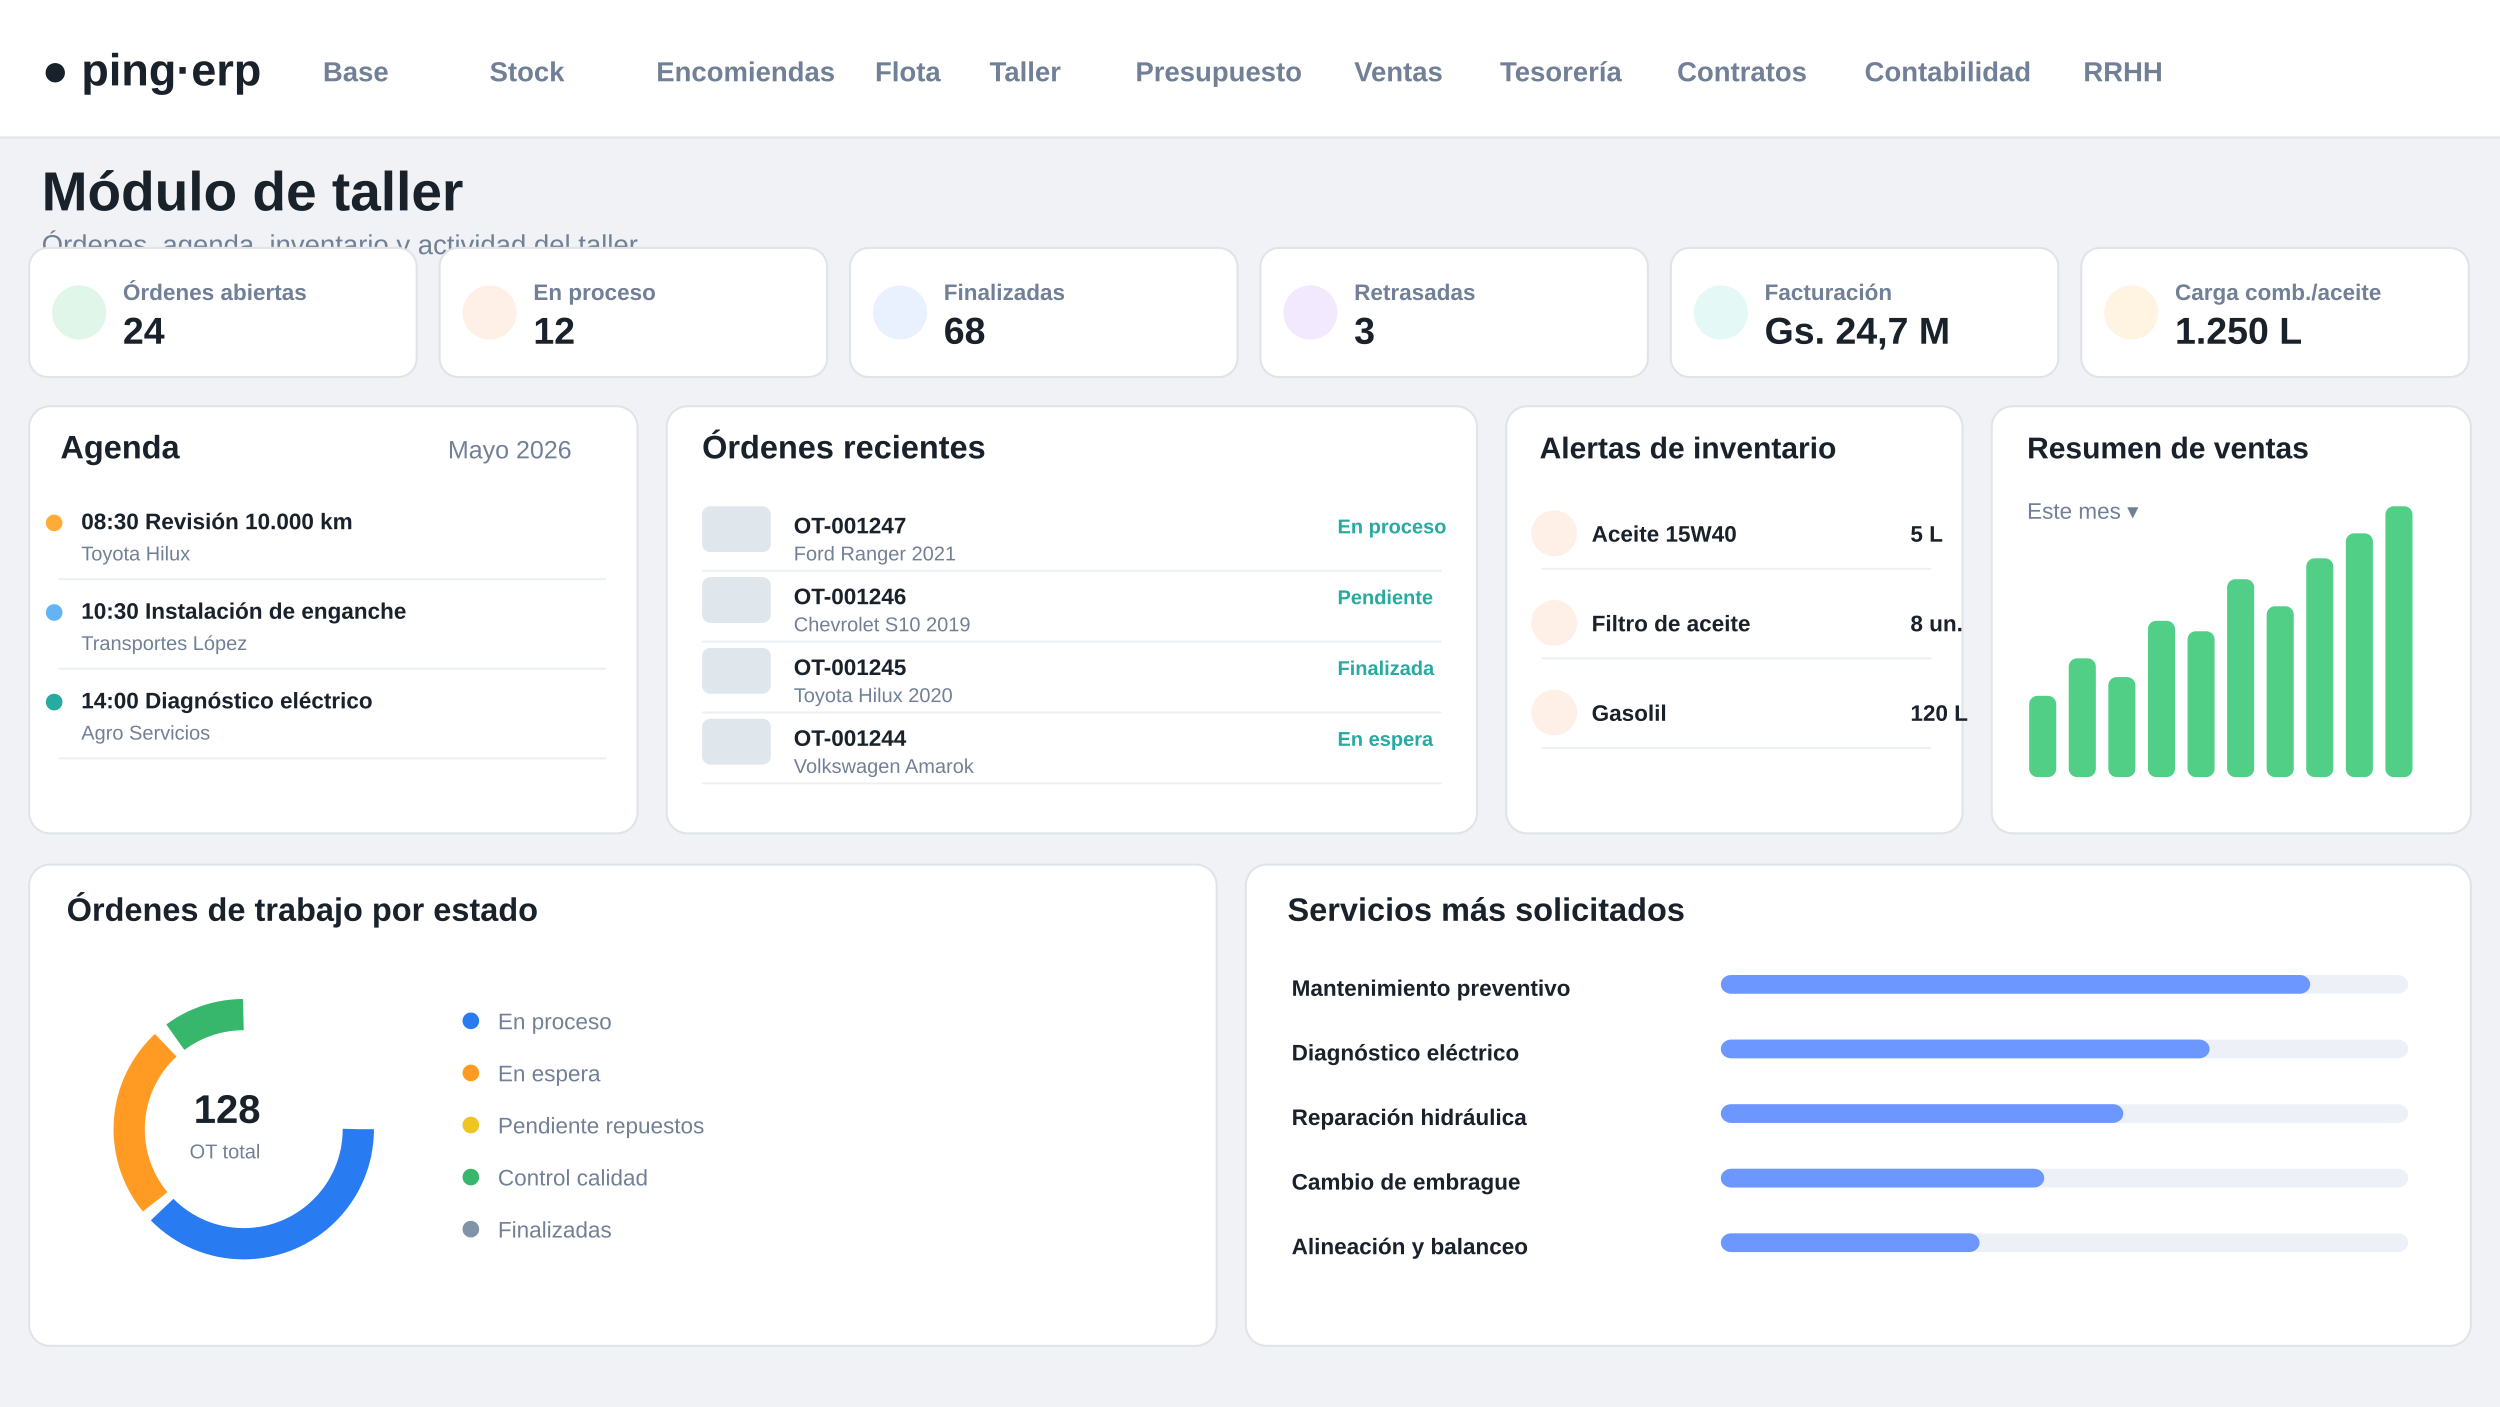
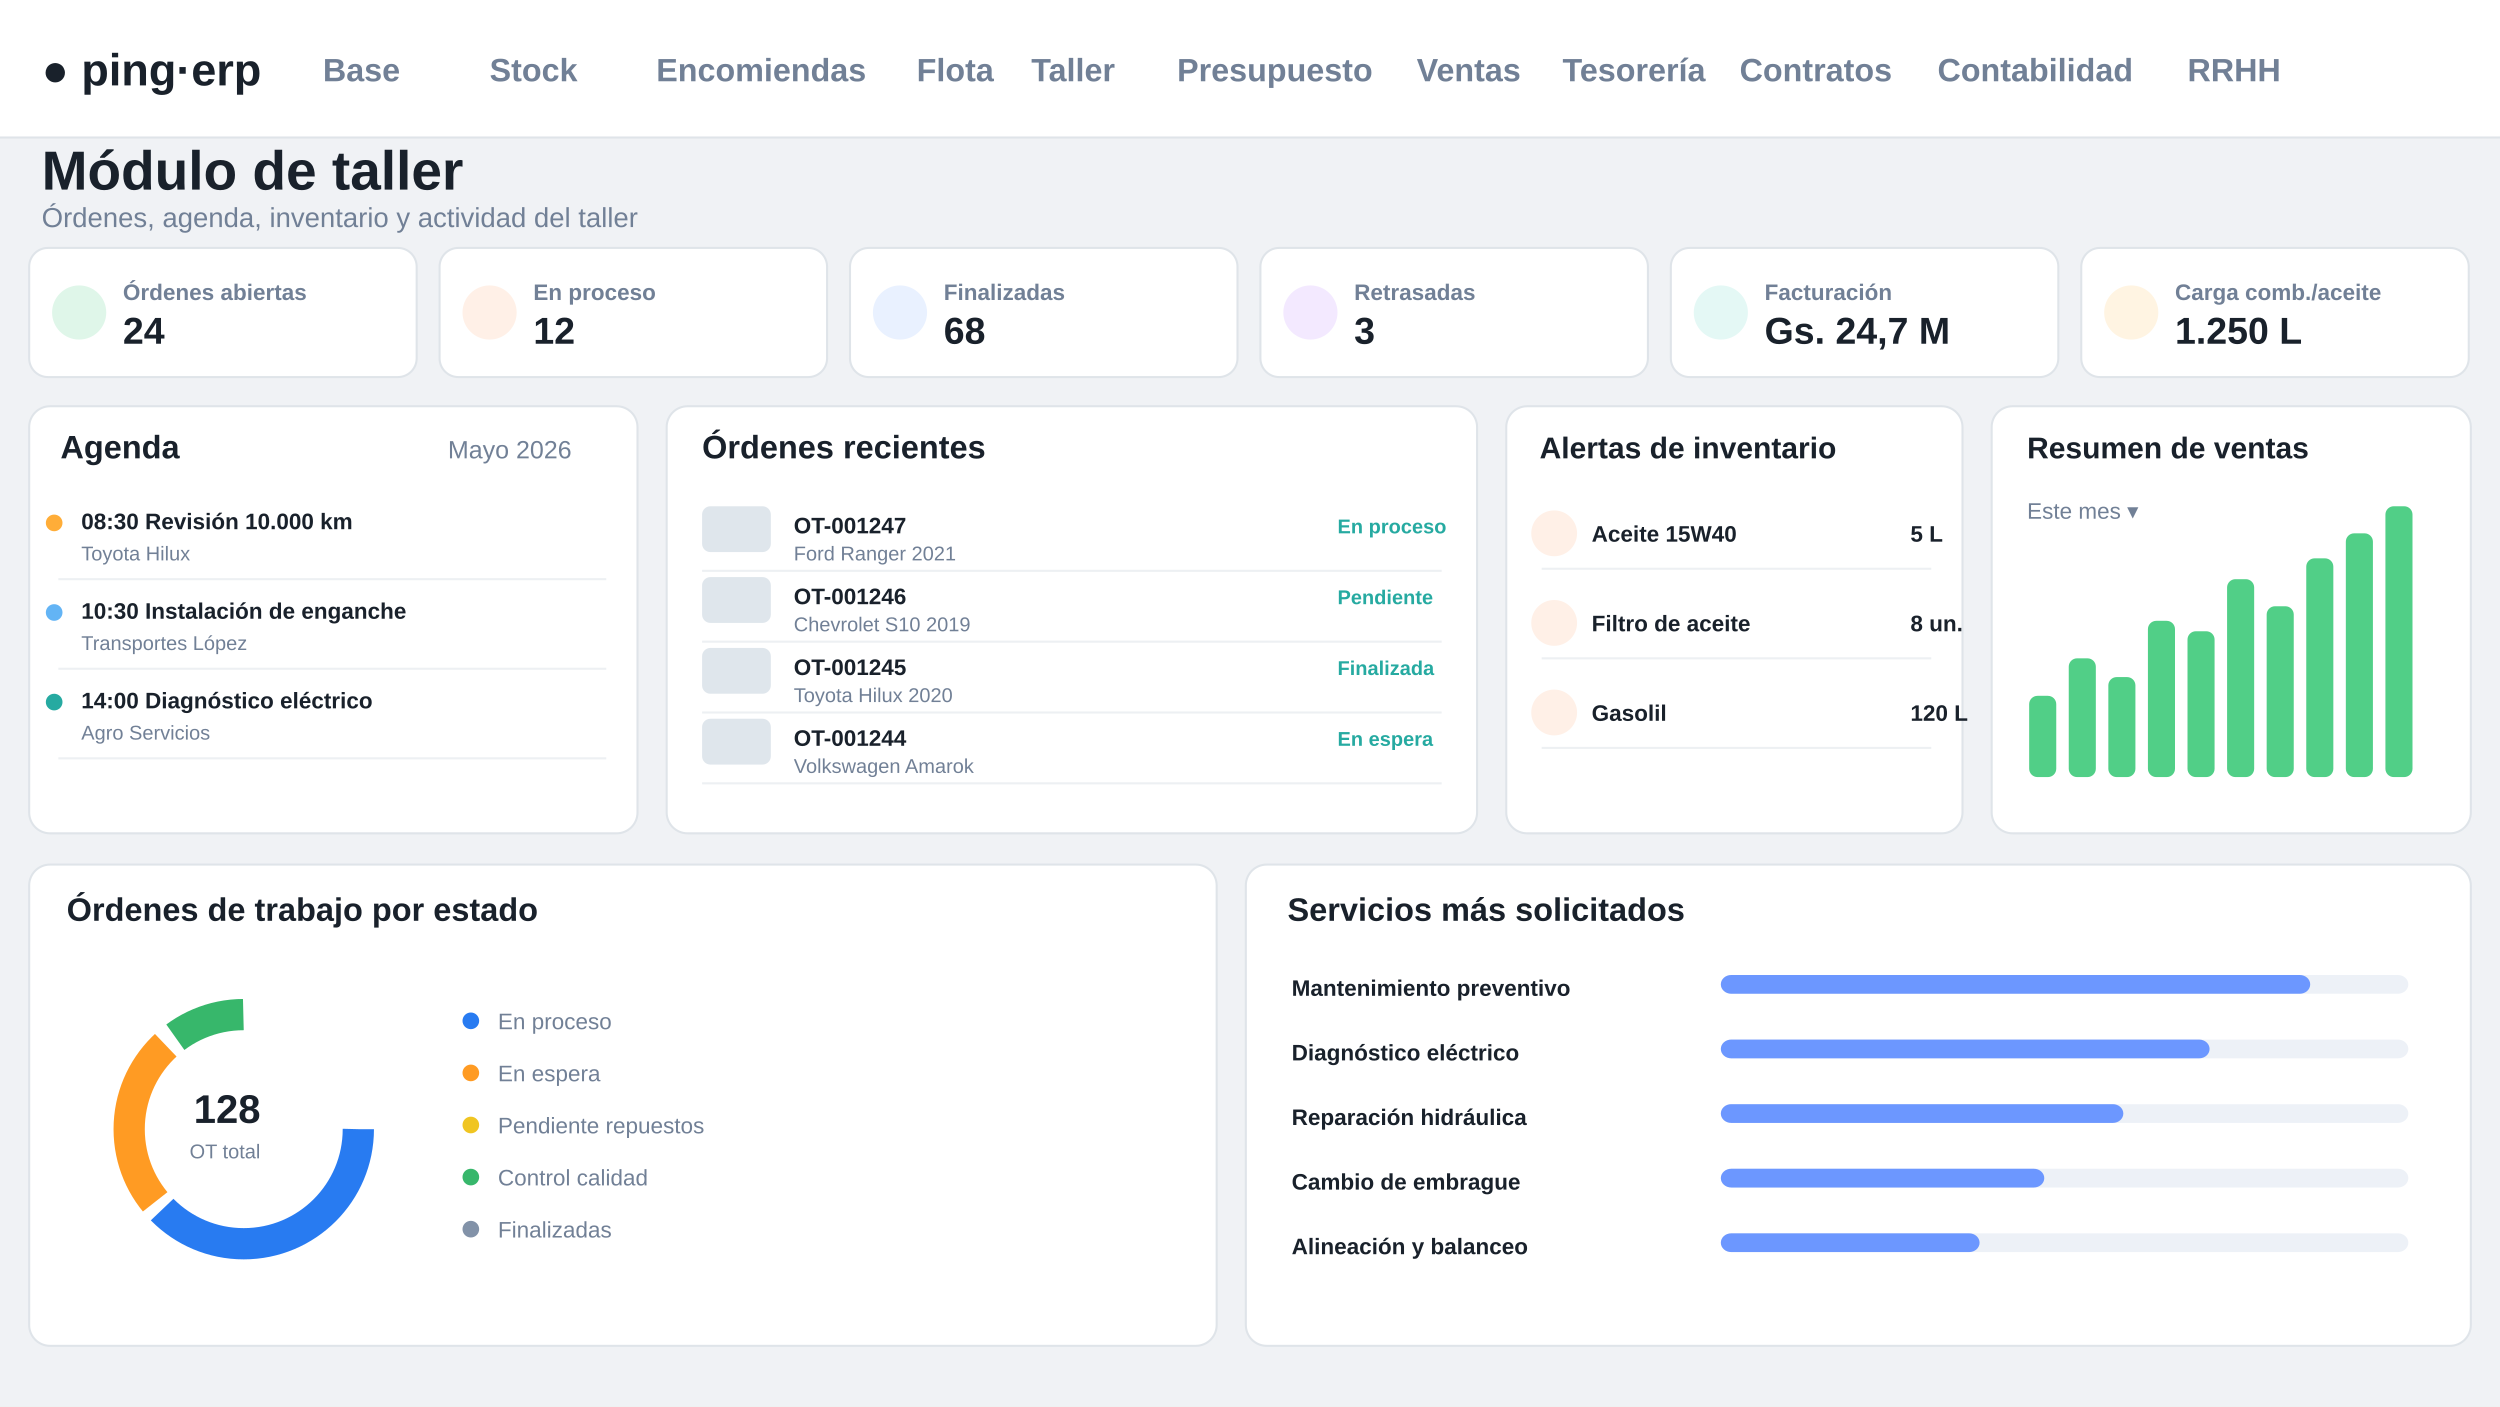
<svg xmlns="http://www.w3.org/2000/svg" viewBox="0 0 1200 675" role="img" aria-label="PingERP módulo de taller">
  <rect width="1200" height="675" fill="#f0f2f5" />
  <rect x="0" y="0" width="1200" height="66" rx="0" fill="#fff" stroke="none" stroke-width="1" />
  <text x="20" y="41" font-family="Arial,Helvetica,sans-serif" font-size="21.6" fill="#19212b" font-weight="700">● ping·erp</text>
-   <text x="155" y="39" font-family="Arial,Helvetica,sans-serif" font-size="13.2" fill="#718096" font-weight="600">Base</text>
-   <text x="235" y="39" font-family="Arial,Helvetica,sans-serif" font-size="13.2" fill="#718096" font-weight="600">Stock</text>
-   <text x="315" y="39" font-family="Arial,Helvetica,sans-serif" font-size="13.2" fill="#718096" font-weight="600">Encomiendas</text>
-   <text x="420" y="39" font-family="Arial,Helvetica,sans-serif" font-size="13.2" fill="#718096" font-weight="600">Flota</text>
-   <text x="475" y="39" font-family="Arial,Helvetica,sans-serif" font-size="13.2" fill="#718096" font-weight="600">Taller</text>
-   <text x="545" y="39" font-family="Arial,Helvetica,sans-serif" font-size="13.2" fill="#718096" font-weight="600">Presupuesto</text>
-   <text x="650" y="39" font-family="Arial,Helvetica,sans-serif" font-size="13.2" fill="#718096" font-weight="600">Ventas</text>
-   <text x="720" y="39" font-family="Arial,Helvetica,sans-serif" font-size="13.2" fill="#718096" font-weight="600">Tesorería</text>
-   <text x="805" y="39" font-family="Arial,Helvetica,sans-serif" font-size="13.2" fill="#718096" font-weight="600">Contratos</text>
-   <text x="895" y="39" font-family="Arial,Helvetica,sans-serif" font-size="13.2" fill="#718096" font-weight="600">Contabilidad</text>
-   <text x="1000" y="39" font-family="Arial,Helvetica,sans-serif" font-size="13.2" fill="#718096" font-weight="600">RRHH</text>
+   <text x="155" y="39" font-family="Arial,Helvetica,sans-serif" font-size="15.5" fill="#718096" font-weight="600">Base</text>
+   <text x="235" y="39" font-family="Arial,Helvetica,sans-serif" font-size="15.5" fill="#718096" font-weight="600">Stock</text>
+   <text x="315" y="39" font-family="Arial,Helvetica,sans-serif" font-size="15.5" fill="#718096" font-weight="600">Encomiendas</text>
+   <text x="440" y="39" font-family="Arial,Helvetica,sans-serif" font-size="15.5" fill="#718096" font-weight="600">Flota</text>
+   <text x="495" y="39" font-family="Arial,Helvetica,sans-serif" font-size="15.5" fill="#718096" font-weight="600">Taller</text>
+   <text x="565" y="39" font-family="Arial,Helvetica,sans-serif" font-size="15.5" fill="#718096" font-weight="600">Presupuesto</text>
+   <text x="680" y="39" font-family="Arial,Helvetica,sans-serif" font-size="15.5" fill="#718096" font-weight="600">Ventas</text>
+   <text x="750" y="39" font-family="Arial,Helvetica,sans-serif" font-size="15.5" fill="#718096" font-weight="600">Tesorería</text>
+   <text x="835" y="39" font-family="Arial,Helvetica,sans-serif" font-size="15.5" fill="#718096" font-weight="600">Contratos</text>
+   <text x="930" y="39" font-family="Arial,Helvetica,sans-serif" font-size="15.5" fill="#718096" font-weight="600">Contabilidad</text>
+   <text x="1050" y="39" font-family="Arial,Helvetica,sans-serif" font-size="15.5" fill="#718096" font-weight="600">RRHH</text>
  <path d="M0 66H1200" stroke="#dfe4e9" stroke-width="1" />
-   <text x="20" y="101" font-family="Arial,Helvetica,sans-serif" font-size="26.4" fill="#19212b" font-weight="700">Módulo de taller</text>
-   <text x="20" y="122" font-family="Arial,Helvetica,sans-serif" font-size="13.2" fill="#718096" font-weight="400">Órdenes, agenda, inventario y actividad del taller</text>
+   <text x="20" y="91" font-family="Arial,Helvetica,sans-serif" font-size="26.4" fill="#19212b" font-weight="700">Módulo de taller</text>
+   <text x="20" y="109" font-family="Arial,Helvetica,sans-serif" font-size="13.2" fill="#718096" font-weight="400">Órdenes, agenda, inventario y actividad del taller</text>
  <rect x="14" y="119" width="186" height="62" rx="9" fill="#fff" stroke="#dfe4e9" stroke-width="1" />
  <circle cx="38" cy="150" r="13" fill="#dff6e9" />
  <text x="59" y="144" font-family="Arial,Helvetica,sans-serif" font-size="10.8" fill="#718096" font-weight="700">Órdenes abiertas</text>
  <text x="59" y="165" font-family="Arial,Helvetica,sans-serif" font-size="18" fill="#19212b" font-weight="700">24</text>
  <rect x="211" y="119" width="186" height="62" rx="9" fill="#fff" stroke="#dfe4e9" stroke-width="1" />
  <circle cx="235" cy="150" r="13" fill="#fff0e7" />
  <text x="256" y="144" font-family="Arial,Helvetica,sans-serif" font-size="10.8" fill="#718096" font-weight="700">En proceso</text>
  <text x="256" y="165" font-family="Arial,Helvetica,sans-serif" font-size="18" fill="#19212b" font-weight="700">12</text>
  <rect x="408" y="119" width="186" height="62" rx="9" fill="#fff" stroke="#dfe4e9" stroke-width="1" />
  <circle cx="432" cy="150" r="13" fill="#e9f1ff" />
  <text x="453" y="144" font-family="Arial,Helvetica,sans-serif" font-size="10.8" fill="#718096" font-weight="700">Finalizadas</text>
  <text x="453" y="165" font-family="Arial,Helvetica,sans-serif" font-size="18" fill="#19212b" font-weight="700">68</text>
  <rect x="605" y="119" width="186" height="62" rx="9" fill="#fff" stroke="#dfe4e9" stroke-width="1" />
  <circle cx="629" cy="150" r="13" fill="#f3e9ff" />
  <text x="650" y="144" font-family="Arial,Helvetica,sans-serif" font-size="10.8" fill="#718096" font-weight="700">Retrasadas</text>
  <text x="650" y="165" font-family="Arial,Helvetica,sans-serif" font-size="18" fill="#19212b" font-weight="700">3</text>
  <rect x="802" y="119" width="186" height="62" rx="9" fill="#fff" stroke="#dfe4e9" stroke-width="1" />
  <circle cx="826" cy="150" r="13" fill="#e4f8f5" />
  <text x="847" y="144" font-family="Arial,Helvetica,sans-serif" font-size="10.8" fill="#718096" font-weight="700">Facturación</text>
  <text x="847" y="165" font-family="Arial,Helvetica,sans-serif" font-size="18" fill="#19212b" font-weight="700">Gs. 24,7 M</text>
  <rect x="999" y="119" width="186" height="62" rx="9" fill="#fff" stroke="#dfe4e9" stroke-width="1" />
  <circle cx="1023" cy="150" r="13" fill="#fff4e2" />
  <text x="1044" y="144" font-family="Arial,Helvetica,sans-serif" font-size="10.8" fill="#718096" font-weight="700">Carga comb./aceite</text>
  <text x="1044" y="165" font-family="Arial,Helvetica,sans-serif" font-size="18" fill="#19212b" font-weight="700">1.250 L</text>
  <rect x="14" y="195" width="292" height="205" rx="10" fill="#fff" stroke="#dfe4e9" stroke-width="1" />
  <text x="29" y="220" font-family="Arial,Helvetica,sans-serif" font-size="15.6" fill="#19212b" font-weight="700">Agenda</text>
  <text x="215" y="220" font-family="Arial,Helvetica,sans-serif" font-size="12" fill="#718096" font-weight="400">Mayo 2026</text>
  <circle cx="26" cy="251" r="4" fill="#ffad38" />
  <text x="39" y="254" font-family="Arial,Helvetica,sans-serif" font-size="10.8" fill="#19212b" font-weight="700">08:30  Revisión 10.000 km</text>
  <text x="39" y="269" font-family="Arial,Helvetica,sans-serif" font-size="9.6" fill="#718096" font-weight="400">Toyota Hilux</text>
  <path d="M28 278H291" stroke="#edf0f3" stroke-width="1" />
  <circle cx="26" cy="294" r="4" fill="#63b4f5" />
  <text x="39" y="297" font-family="Arial,Helvetica,sans-serif" font-size="10.8" fill="#19212b" font-weight="700">10:30  Instalación de enganche</text>
  <text x="39" y="312" font-family="Arial,Helvetica,sans-serif" font-size="9.6" fill="#718096" font-weight="400">Transportes López</text>
  <path d="M28 321H291" stroke="#edf0f3" stroke-width="1" />
  <circle cx="26" cy="337" r="4" fill="#26aaa1" />
  <text x="39" y="340" font-family="Arial,Helvetica,sans-serif" font-size="10.8" fill="#19212b" font-weight="700">14:00  Diagnóstico eléctrico</text>
  <text x="39" y="355" font-family="Arial,Helvetica,sans-serif" font-size="9.6" fill="#718096" font-weight="400">Agro Servicios</text>
  <path d="M28 364H291" stroke="#edf0f3" stroke-width="1" />
  <rect x="320" y="195" width="389" height="205" rx="10" fill="#fff" stroke="#dfe4e9" stroke-width="1" />
  <text x="337" y="220" font-family="Arial,Helvetica,sans-serif" font-size="15.6" fill="#19212b" font-weight="700">Órdenes recientes</text>
  <rect x="337" y="243" width="33" height="22" rx="4" fill="#dfe6ec" stroke="none" stroke-width="1" />
  <text x="381" y="256" font-family="Arial,Helvetica,sans-serif" font-size="10.8" fill="#19212b" font-weight="700">OT-001247</text>
  <text x="381" y="269" font-family="Arial,Helvetica,sans-serif" font-size="9.6" fill="#718096" font-weight="400">Ford Ranger 2021</text>
  <text x="642" y="256" font-family="Arial,Helvetica,sans-serif" font-size="9.6" fill="#26aaa1" font-weight="700">En proceso</text>
  <path d="M337 274H692" stroke="#edf0f3" stroke-width="1" />
  <rect x="337" y="277" width="33" height="22" rx="4" fill="#dfe6ec" stroke="none" stroke-width="1" />
  <text x="381" y="290" font-family="Arial,Helvetica,sans-serif" font-size="10.8" fill="#19212b" font-weight="700">OT-001246</text>
  <text x="381" y="303" font-family="Arial,Helvetica,sans-serif" font-size="9.6" fill="#718096" font-weight="400">Chevrolet S10 2019</text>
  <text x="642" y="290" font-family="Arial,Helvetica,sans-serif" font-size="9.6" fill="#26aaa1" font-weight="700">Pendiente</text>
  <path d="M337 308H692" stroke="#edf0f3" stroke-width="1" />
  <rect x="337" y="311" width="33" height="22" rx="4" fill="#dfe6ec" stroke="none" stroke-width="1" />
  <text x="381" y="324" font-family="Arial,Helvetica,sans-serif" font-size="10.8" fill="#19212b" font-weight="700">OT-001245</text>
  <text x="381" y="337" font-family="Arial,Helvetica,sans-serif" font-size="9.6" fill="#718096" font-weight="400">Toyota Hilux 2020</text>
  <text x="642" y="324" font-family="Arial,Helvetica,sans-serif" font-size="9.6" fill="#26aaa1" font-weight="700">Finalizada</text>
  <path d="M337 342H692" stroke="#edf0f3" stroke-width="1" />
  <rect x="337" y="345" width="33" height="22" rx="4" fill="#dfe6ec" stroke="none" stroke-width="1" />
  <text x="381" y="358" font-family="Arial,Helvetica,sans-serif" font-size="10.8" fill="#19212b" font-weight="700">OT-001244</text>
  <text x="381" y="371" font-family="Arial,Helvetica,sans-serif" font-size="9.6" fill="#718096" font-weight="400">Volkswagen Amarok</text>
  <text x="642" y="358" font-family="Arial,Helvetica,sans-serif" font-size="9.6" fill="#26aaa1" font-weight="700">En espera</text>
  <path d="M337 376H692" stroke="#edf0f3" stroke-width="1" />
  <rect x="723" y="195" width="219" height="205" rx="10" fill="#fff" stroke="#dfe4e9" stroke-width="1" />
  <text x="739" y="220" font-family="Arial,Helvetica,sans-serif" font-size="14.4" fill="#19212b" font-weight="700">Alertas de inventario</text>
  <circle cx="746" cy="256" r="11" fill="#fff0e7" />
  <text x="764" y="260" font-family="Arial,Helvetica,sans-serif" font-size="10.8" fill="#19212b" font-weight="700">Aceite 15W40</text>
  <text x="917" y="260" font-family="Arial,Helvetica,sans-serif" font-size="10.8" fill="#19212b" font-weight="700">5 L</text>
  <path d="M740 273H927" stroke="#edf0f3" stroke-width="1" />
  <circle cx="746" cy="299" r="11" fill="#fff0e7" />
  <text x="764" y="303" font-family="Arial,Helvetica,sans-serif" font-size="10.8" fill="#19212b" font-weight="700">Filtro de aceite</text>
  <text x="917" y="303" font-family="Arial,Helvetica,sans-serif" font-size="10.8" fill="#19212b" font-weight="700">8 un.</text>
  <path d="M740 316H927" stroke="#edf0f3" stroke-width="1" />
  <circle cx="746" cy="342" r="11" fill="#fff0e7" />
  <text x="764" y="346" font-family="Arial,Helvetica,sans-serif" font-size="10.8" fill="#19212b" font-weight="700">Gasolil</text>
  <text x="917" y="346" font-family="Arial,Helvetica,sans-serif" font-size="10.8" fill="#19212b" font-weight="700">120 L</text>
  <path d="M740 359H927" stroke="#edf0f3" stroke-width="1" />
  <rect x="956" y="195" width="230" height="205" rx="10" fill="#fff" stroke="#dfe4e9" stroke-width="1" />
  <text x="973" y="220" font-family="Arial,Helvetica,sans-serif" font-size="14.4" fill="#19212b" font-weight="700">Resumen de ventas</text>
  <text x="973" y="249" font-family="Arial,Helvetica,sans-serif" font-size="10.8" fill="#718096" font-weight="400">Este mes   ▾</text>
  <rect x="974" y="334" width="13" height="39" rx="4" fill="#51cf87" stroke="none" stroke-width="1" />
  <rect x="993" y="316" width="13" height="57" rx="4" fill="#51cf87" stroke="none" stroke-width="1" />
  <rect x="1012" y="325" width="13" height="48" rx="4" fill="#51cf87" stroke="none" stroke-width="1" />
  <rect x="1031" y="298" width="13" height="75" rx="4" fill="#51cf87" stroke="none" stroke-width="1" />
  <rect x="1050" y="303" width="13" height="70" rx="4" fill="#51cf87" stroke="none" stroke-width="1" />
  <rect x="1069" y="278" width="13" height="95" rx="4" fill="#51cf87" stroke="none" stroke-width="1" />
  <rect x="1088" y="291" width="13" height="82" rx="4" fill="#51cf87" stroke="none" stroke-width="1" />
  <rect x="1107" y="268" width="13" height="105" rx="4" fill="#51cf87" stroke="none" stroke-width="1" />
  <rect x="1126" y="256" width="13" height="117" rx="4" fill="#51cf87" stroke="none" stroke-width="1" />
  <rect x="1145" y="243" width="13" height="130" rx="4" fill="#51cf87" stroke="none" stroke-width="1" />
  <rect x="14" y="415" width="570" height="231" rx="10" fill="#fff" stroke="#dfe4e9" stroke-width="1" />
  <text x="32" y="442" font-family="Arial,Helvetica,sans-serif" font-size="15.6" fill="#19212b" font-weight="700">Órdenes de trabajo por estado</text>
  <circle cx="117" cy="542" r="67" fill="none" />
  <circle cx="117" cy="542" r="55" fill="none" stroke="#287bf1" stroke-width="15" stroke-dasharray="130 220" />
  <circle cx="117" cy="542" r="55" fill="none" stroke="#ff9b23" stroke-width="15" stroke-dasharray="83 267" stroke-dashoffset="-135" />
  <circle cx="117" cy="542" r="55" fill="none" stroke="#37b76b" stroke-width="15" stroke-dasharray="35 315" stroke-dashoffset="-224" />
  <text x="93" y="539" font-family="Arial,Helvetica,sans-serif" font-size="19.2" fill="#19212b" font-weight="700">128</text>
  <text x="91" y="556" font-family="Arial,Helvetica,sans-serif" font-size="9.6" fill="#718096" font-weight="400">OT total</text>
  <circle cx="226" cy="490" r="4" fill="#287bf1" />
  <text x="239" y="494" font-family="Arial,Helvetica,sans-serif" font-size="10.8" fill="#718096" font-weight="400">En proceso</text>
  <circle cx="226" cy="515" r="4" fill="#ff9b23" />
  <text x="239" y="519" font-family="Arial,Helvetica,sans-serif" font-size="10.8" fill="#718096" font-weight="400">En espera</text>
  <circle cx="226" cy="540" r="4" fill="#f0c522" />
  <text x="239" y="544" font-family="Arial,Helvetica,sans-serif" font-size="10.8" fill="#718096" font-weight="400">Pendiente repuestos</text>
  <circle cx="226" cy="565" r="4" fill="#37b76b" />
  <text x="239" y="569" font-family="Arial,Helvetica,sans-serif" font-size="10.8" fill="#718096" font-weight="400">Control calidad</text>
  <circle cx="226" cy="590" r="4" fill="#8292a8" />
  <text x="239" y="594" font-family="Arial,Helvetica,sans-serif" font-size="10.8" fill="#718096" font-weight="400">Finalizadas</text>
  <rect x="598" y="415" width="588" height="231" rx="10" fill="#fff" stroke="#dfe4e9" stroke-width="1" />
  <text x="618" y="442" font-family="Arial,Helvetica,sans-serif" font-size="15.6" fill="#19212b" font-weight="700">Servicios más solicitados</text>
  <text x="620" y="478" font-family="Arial,Helvetica,sans-serif" font-size="10.8" fill="#19212b" font-weight="600">Mantenimiento preventivo</text>
  <rect x="826" y="468" width="330" height="9" rx="5" fill="#edf1f7" stroke="none" stroke-width="1" />
  <rect x="826" y="468" width="282.9" height="9" rx="5" fill="#6c97ff" stroke="none" stroke-width="1" />
  <text x="620" y="509" font-family="Arial,Helvetica,sans-serif" font-size="10.8" fill="#19212b" font-weight="600">Diagnóstico eléctrico</text>
  <rect x="826" y="499" width="330" height="9" rx="5" fill="#edf1f7" stroke="none" stroke-width="1" />
  <rect x="826" y="499" width="234.6" height="9" rx="5" fill="#6c97ff" stroke="none" stroke-width="1" />
  <text x="620" y="540" font-family="Arial,Helvetica,sans-serif" font-size="10.8" fill="#19212b" font-weight="600">Reparación hidráulica</text>
  <rect x="826" y="530" width="330" height="9" rx="5" fill="#edf1f7" stroke="none" stroke-width="1" />
  <rect x="826" y="530" width="193.2" height="9" rx="5" fill="#6c97ff" stroke="none" stroke-width="1" />
  <text x="620" y="571" font-family="Arial,Helvetica,sans-serif" font-size="10.8" fill="#19212b" font-weight="600">Cambio de embrague</text>
  <rect x="826" y="561" width="330" height="9" rx="5" fill="#edf1f7" stroke="none" stroke-width="1" />
  <rect x="826" y="561" width="155.25" height="9" rx="5" fill="#6c97ff" stroke="none" stroke-width="1" />
  <text x="620" y="602" font-family="Arial,Helvetica,sans-serif" font-size="10.8" fill="#19212b" font-weight="600">Alineación y balanceo</text>
  <rect x="826" y="592" width="330" height="9" rx="5" fill="#edf1f7" stroke="none" stroke-width="1" />
  <rect x="826" y="592" width="124.2" height="9" rx="5" fill="#6c97ff" stroke="none" stroke-width="1" />
</svg>
